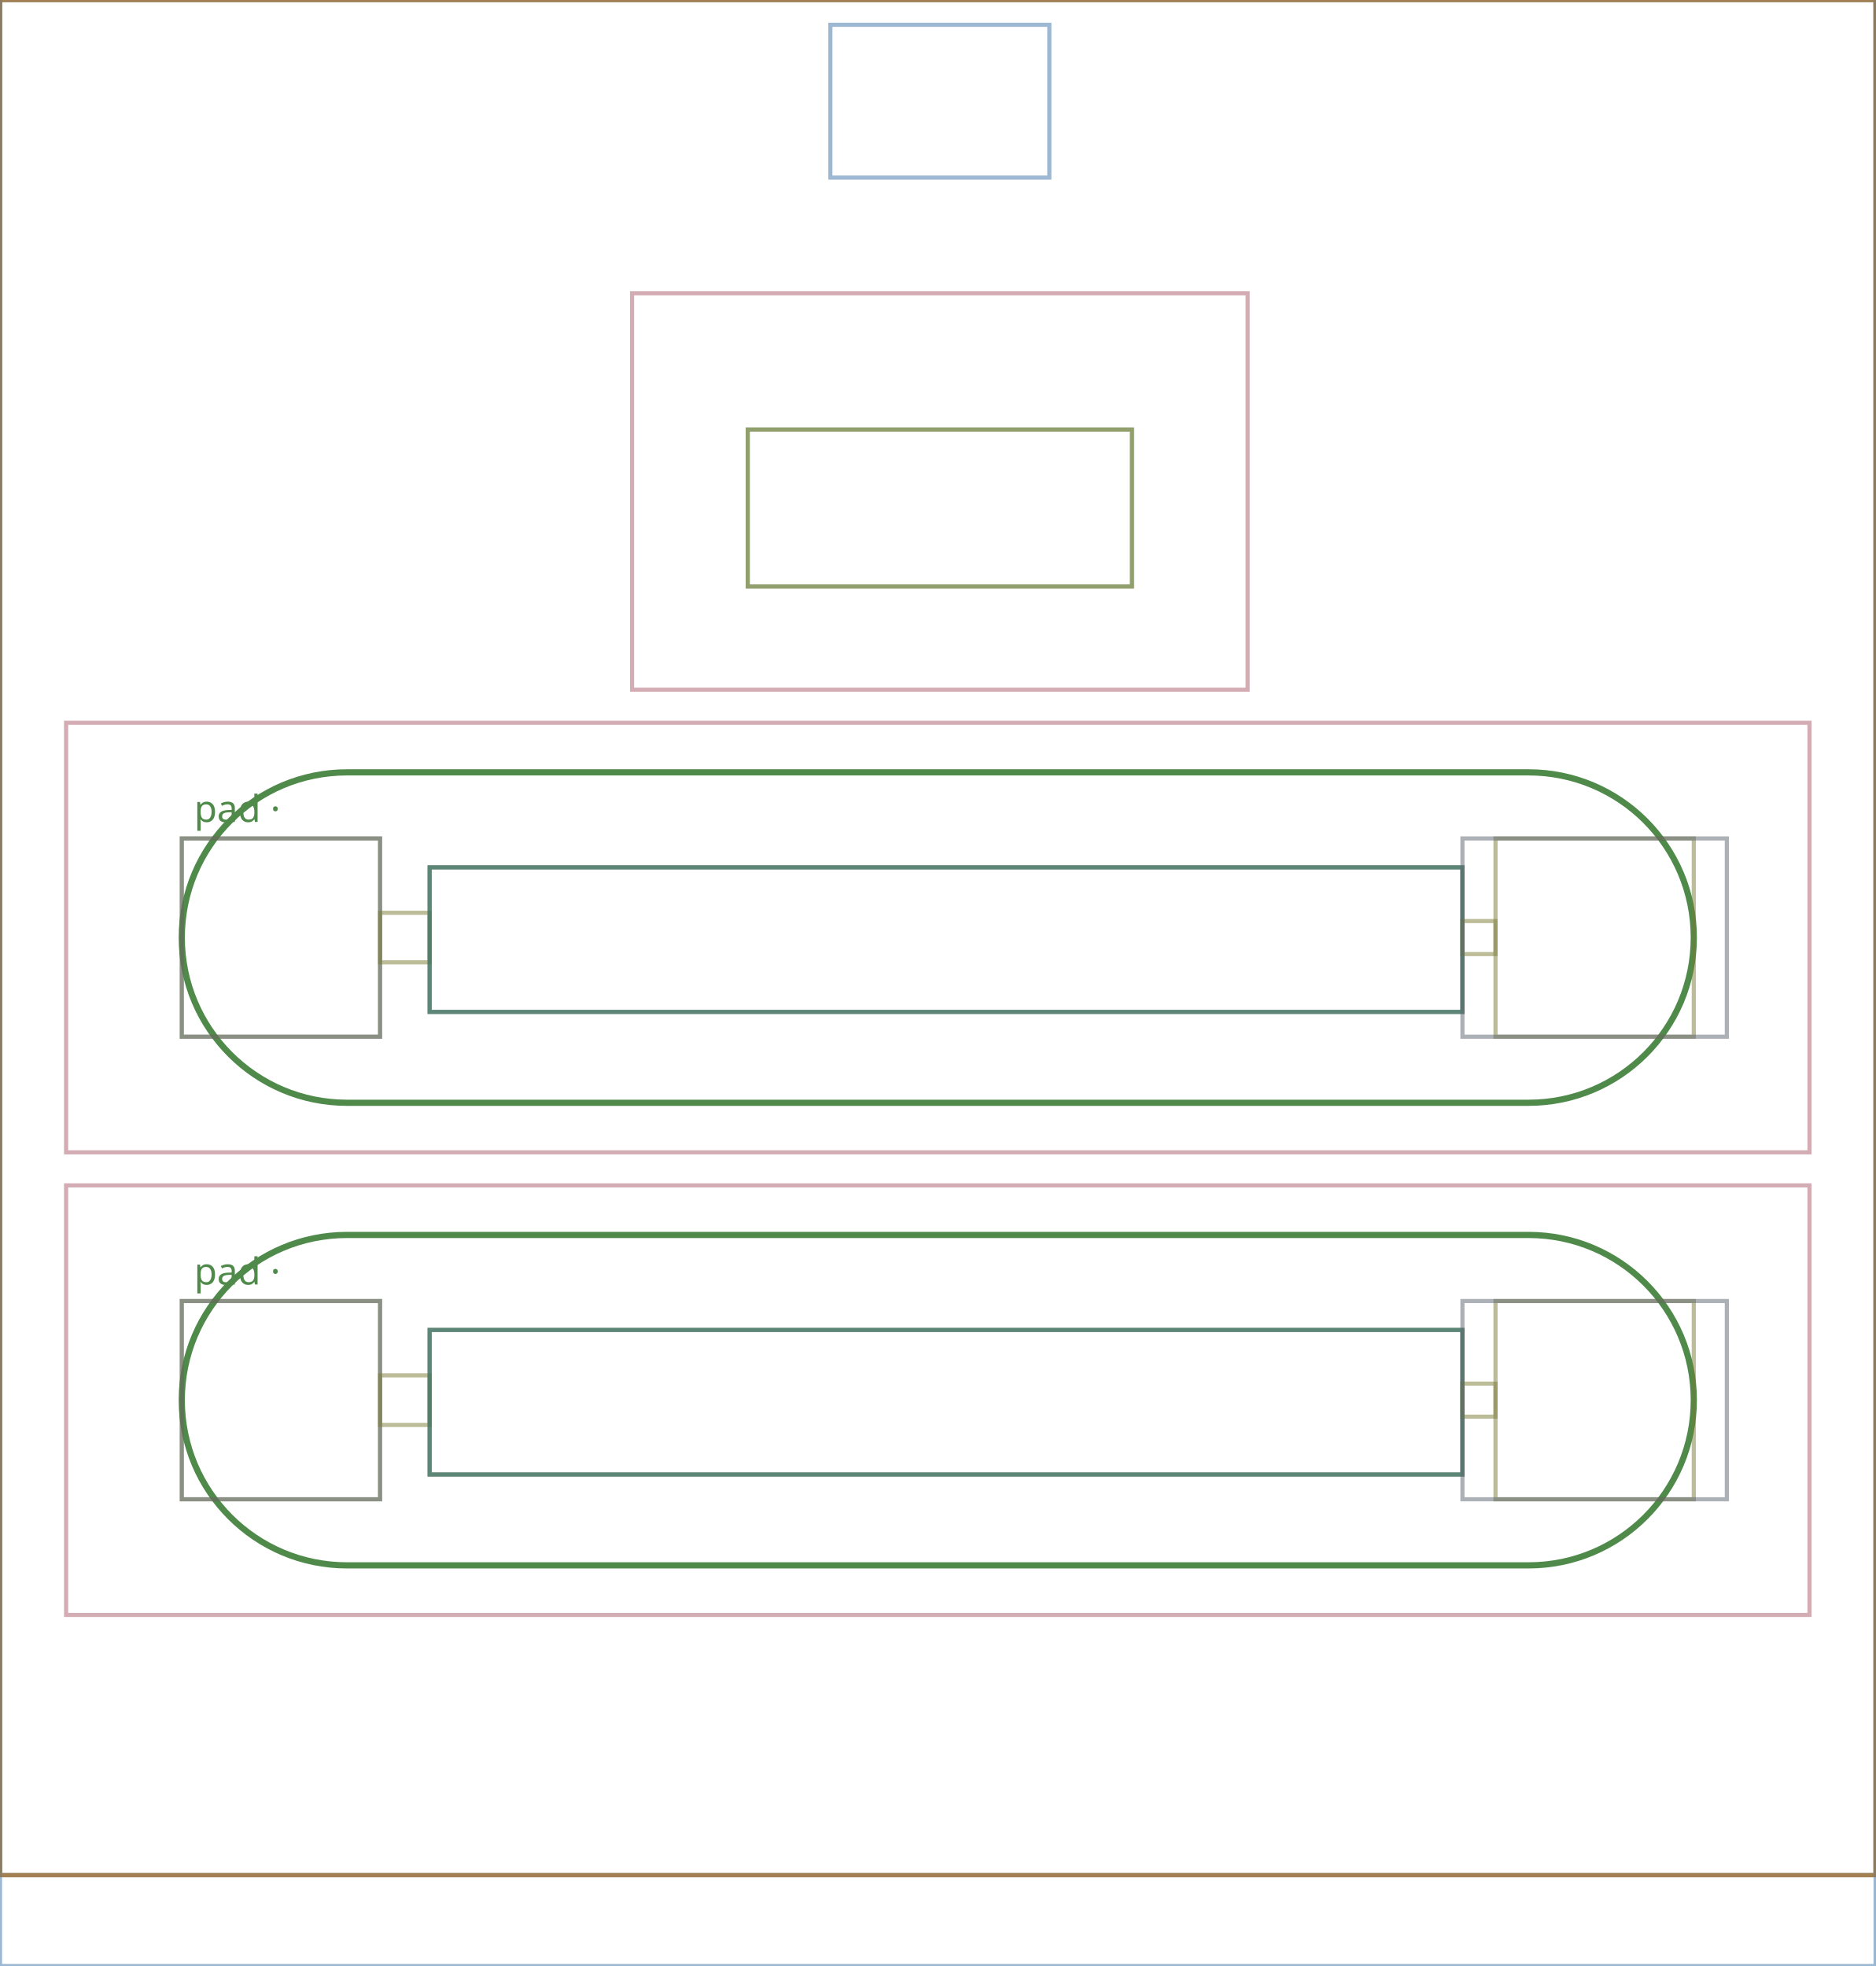
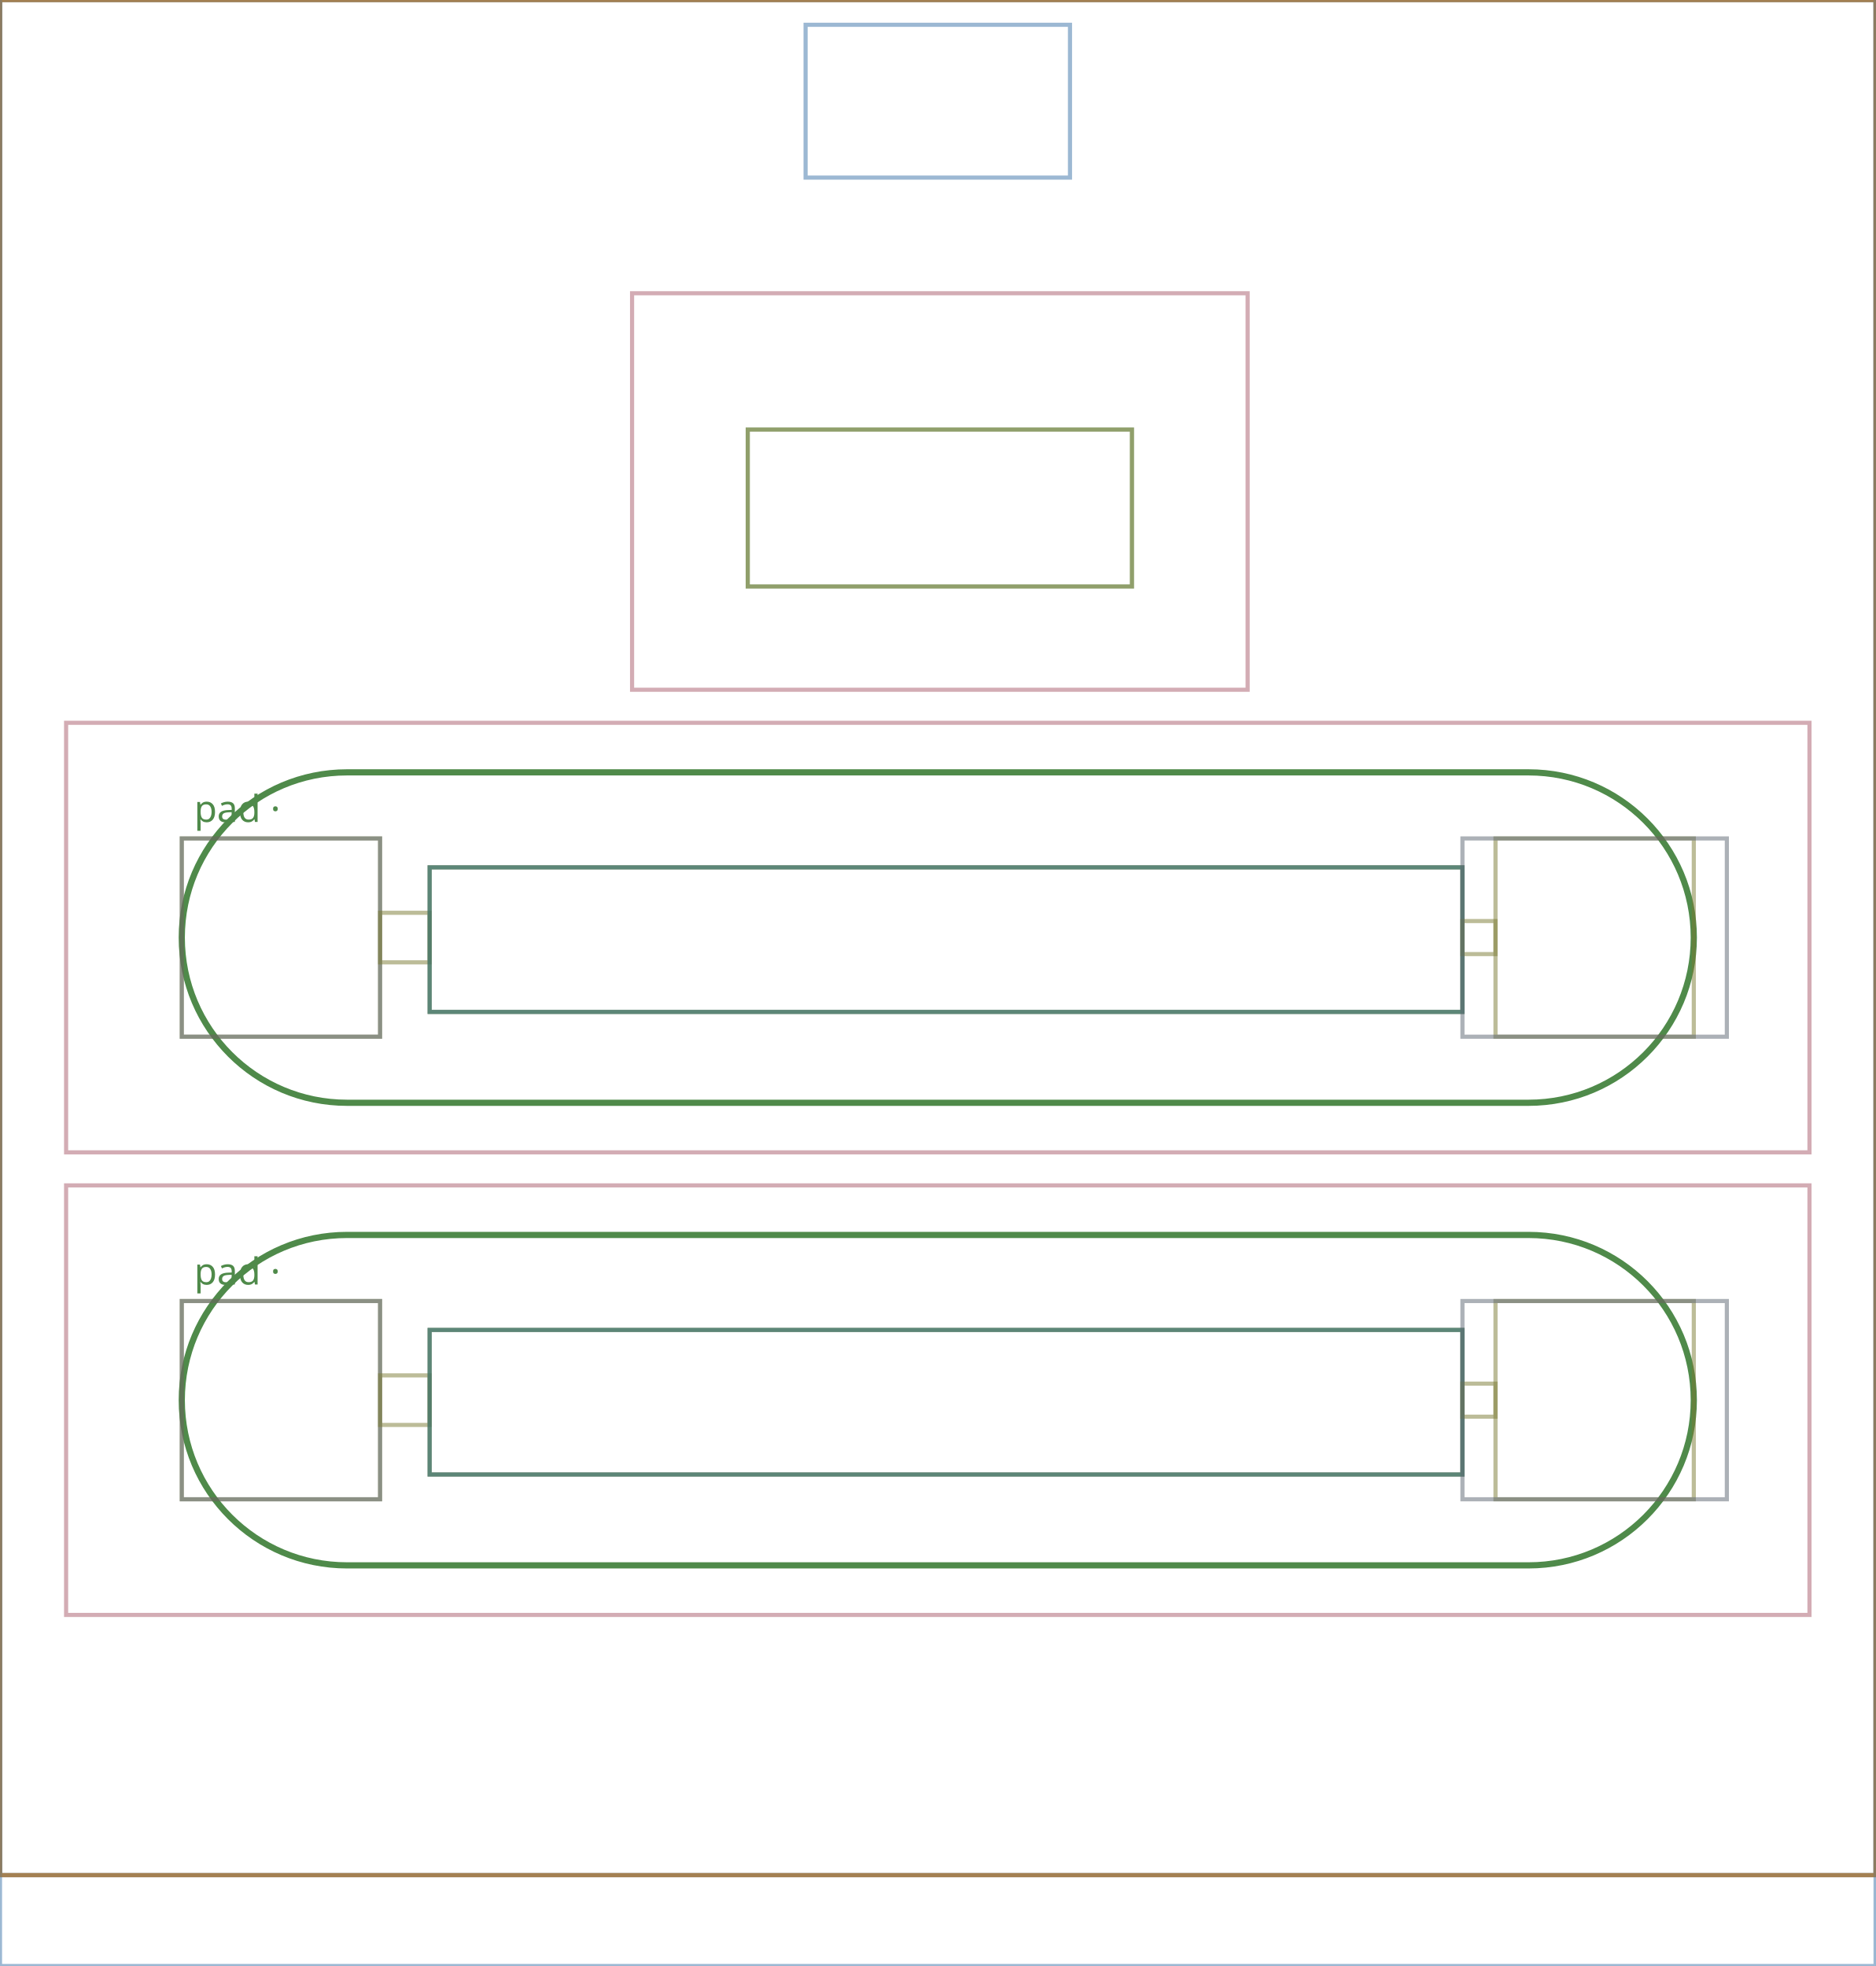
<svg xmlns="http://www.w3.org/2000/svg" viewBox="0 0 454 476" width="454" height="476" role="img" aria-label="Home/Entity list layout wireframe">
  <rect width="454" height="476" fill="#ffffff" />
  <g>
    <rect x="0" y="0" width="454" height="454" fill="none" fill-opacity="0" stroke="#5B6470" stroke-width="1" stroke-opacity="0.5" />
  </g>
  <g>
    <rect x="0" y="0" width="454" height="454" fill="none" fill-opacity="0" stroke="#2E7D6B" stroke-width="1" stroke-opacity="0.5" />
  </g>
  <g>
    <rect x="0" y="0" width="454" height="454" fill="none" fill-opacity="0" stroke="#8E6BA8" stroke-width="1" stroke-opacity="0.5" />
  </g>
  <g>
    <rect x="0" y="0" width="454" height="454" fill="none" fill-opacity="0" stroke="#B0813B" stroke-width="1" stroke-opacity="0.5" />
  </g>
  <g>
    <rect x="0" y="-22" width="454" height="498" fill="none" fill-opacity="0" stroke="#3B72A8" stroke-width="1" stroke-opacity="0.5" />
  </g>
  <g>
    <rect x="153" y="71" width="149" height="96" fill="none" fill-opacity="0" stroke="#A85B6B" stroke-width="1" stroke-opacity="0.5" />
  </g>
  <g>
    <rect x="181" y="104" width="93" height="38" fill="none" fill-opacity="0" stroke="#4F8A4A" stroke-width="1" stroke-opacity="0.5" />
  </g>
  <g>
    <rect x="181" y="104" width="93" height="38" fill="none" fill-opacity="0" stroke="#7A7A33" stroke-width="1" stroke-opacity="0.5" />
  </g>
  <g>
    <rect x="16" y="175" width="422" height="104" fill="none" fill-opacity="0" stroke="#A85B6B" stroke-width="1" stroke-opacity="0.5" />
  </g>
  <g>
    <path d="M84,187 H370 A40,40 0 0 1 410,227 V227 A40,40 0 0 1 370,267 H84 A40,40 0 0 1 44,227 V227 A40,40 0 0 1 84,187 Z" fill="none" fill-opacity="0" stroke="#4F8A4A" stroke-width="1.5" stroke-opacity="1" />
    <text x="47" y="199" font-family="system-ui, sans-serif" font-size="9" fill="#4F8A4A">pad ·</text>
  </g>
  <g>
    <rect x="44" y="203" width="48" height="48" fill="none" fill-opacity="0" stroke="#7A7A33" stroke-width="1" stroke-opacity="0.5" />
  </g>
  <g>
    <rect x="44" y="203" width="48" height="48" fill="none" fill-opacity="0" stroke="#5B6470" stroke-width="1" stroke-opacity="0.5" />
  </g>
  <g>
    <rect x="92" y="221" width="12" height="12" fill="none" fill-opacity="0" stroke="#7A7A33" stroke-width="1" stroke-opacity="0.5" />
  </g>
  <g>
    <rect x="104" y="210" width="250" height="35" fill="none" fill-opacity="0" stroke="#7A7A33" stroke-width="1" stroke-opacity="0.5" />
  </g>
  <g>
    <rect x="104" y="210" width="250" height="35" fill="none" fill-opacity="0" stroke="#5B6470" stroke-width="1" stroke-opacity="0.5" />
  </g>
  <g>
    <rect x="104" y="210" width="250" height="35" fill="none" fill-opacity="0" stroke="#2E7D6B" stroke-width="1" stroke-opacity="0.5" />
  </g>
  <g>
    <rect x="354" y="223" width="8" height="8" fill="none" fill-opacity="0" stroke="#7A7A33" stroke-width="1" stroke-opacity="0.5" />
  </g>
  <g>
    <rect x="362" y="203" width="48" height="48" fill="none" fill-opacity="0" stroke="#7A7A33" stroke-width="1" stroke-opacity="0.5" />
  </g>
  <g>
    <rect x="354" y="203" width="64" height="48" fill="none" fill-opacity="0" stroke="#5B6470" stroke-width="1" stroke-opacity="0.5" />
  </g>
  <g>
    <rect x="16" y="287" width="422" height="104" fill="none" fill-opacity="0" stroke="#A85B6B" stroke-width="1" stroke-opacity="0.5" />
  </g>
  <g>
    <path d="M84,299 H370 A40,40 0 0 1 410,339 V339 A40,40 0 0 1 370,379 H84 A40,40 0 0 1 44,339 V339 A40,40 0 0 1 84,299 Z" fill="none" fill-opacity="0" stroke="#4F8A4A" stroke-width="1.5" stroke-opacity="1" />
    <text x="47" y="311" font-family="system-ui, sans-serif" font-size="9" fill="#4F8A4A">pad ·</text>
  </g>
  <g>
    <rect x="44" y="315" width="48" height="48" fill="none" fill-opacity="0" stroke="#7A7A33" stroke-width="1" stroke-opacity="0.5" />
  </g>
  <g>
    <rect x="44" y="315" width="48" height="48" fill="none" fill-opacity="0" stroke="#5B6470" stroke-width="1" stroke-opacity="0.5" />
  </g>
  <g>
    <rect x="92" y="333" width="12" height="12" fill="none" fill-opacity="0" stroke="#7A7A33" stroke-width="1" stroke-opacity="0.5" />
  </g>
  <g>
    <rect x="104" y="322" width="250" height="35" fill="none" fill-opacity="0" stroke="#7A7A33" stroke-width="1" stroke-opacity="0.5" />
  </g>
  <g>
    <rect x="104" y="322" width="250" height="35" fill="none" fill-opacity="0" stroke="#5B6470" stroke-width="1" stroke-opacity="0.5" />
  </g>
  <g>
    <rect x="104" y="322" width="250" height="35" fill="none" fill-opacity="0" stroke="#2E7D6B" stroke-width="1" stroke-opacity="0.5" />
  </g>
  <g>
    <rect x="354" y="335" width="8" height="8" fill="none" fill-opacity="0" stroke="#7A7A33" stroke-width="1" stroke-opacity="0.5" />
  </g>
  <g>
    <rect x="362" y="315" width="48" height="48" fill="none" fill-opacity="0" stroke="#7A7A33" stroke-width="1" stroke-opacity="0.5" />
  </g>
  <g>
    <rect x="354" y="315" width="64" height="48" fill="none" fill-opacity="0" stroke="#5B6470" stroke-width="1" stroke-opacity="0.5" />
  </g>
  <g>
    <rect x="0" y="0" width="454" height="454" fill="none" fill-opacity="0" stroke="#B0813B" stroke-width="1" stroke-opacity="0.5" />
  </g>
  <g>
-     <rect x="201" y="6" width="53" height="37" fill="none" fill-opacity="0" stroke="#3B72A8" stroke-width="1" stroke-opacity="0.5" />
+     <rect x="195" y="6" width="64" height="37" fill="none" fill-opacity="0" stroke="#3B72A8" stroke-width="1" stroke-opacity="0.5" />
  </g>
</svg>
